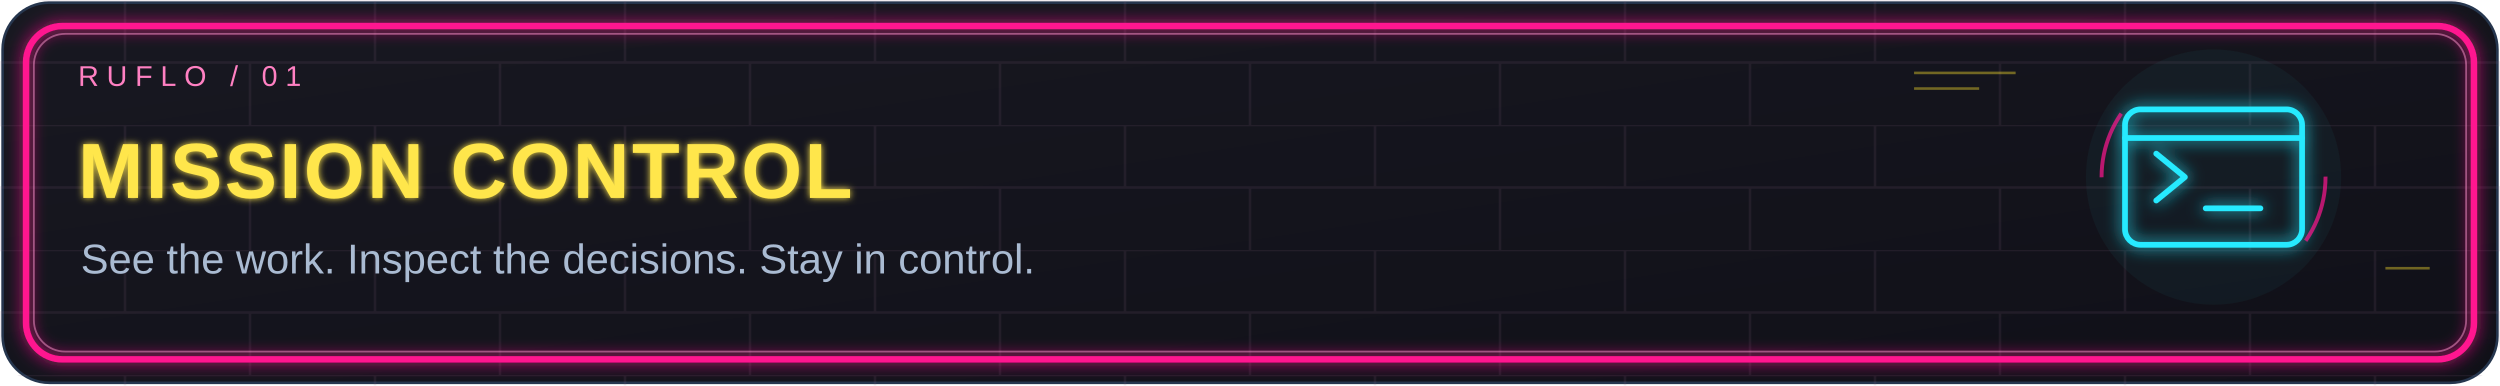
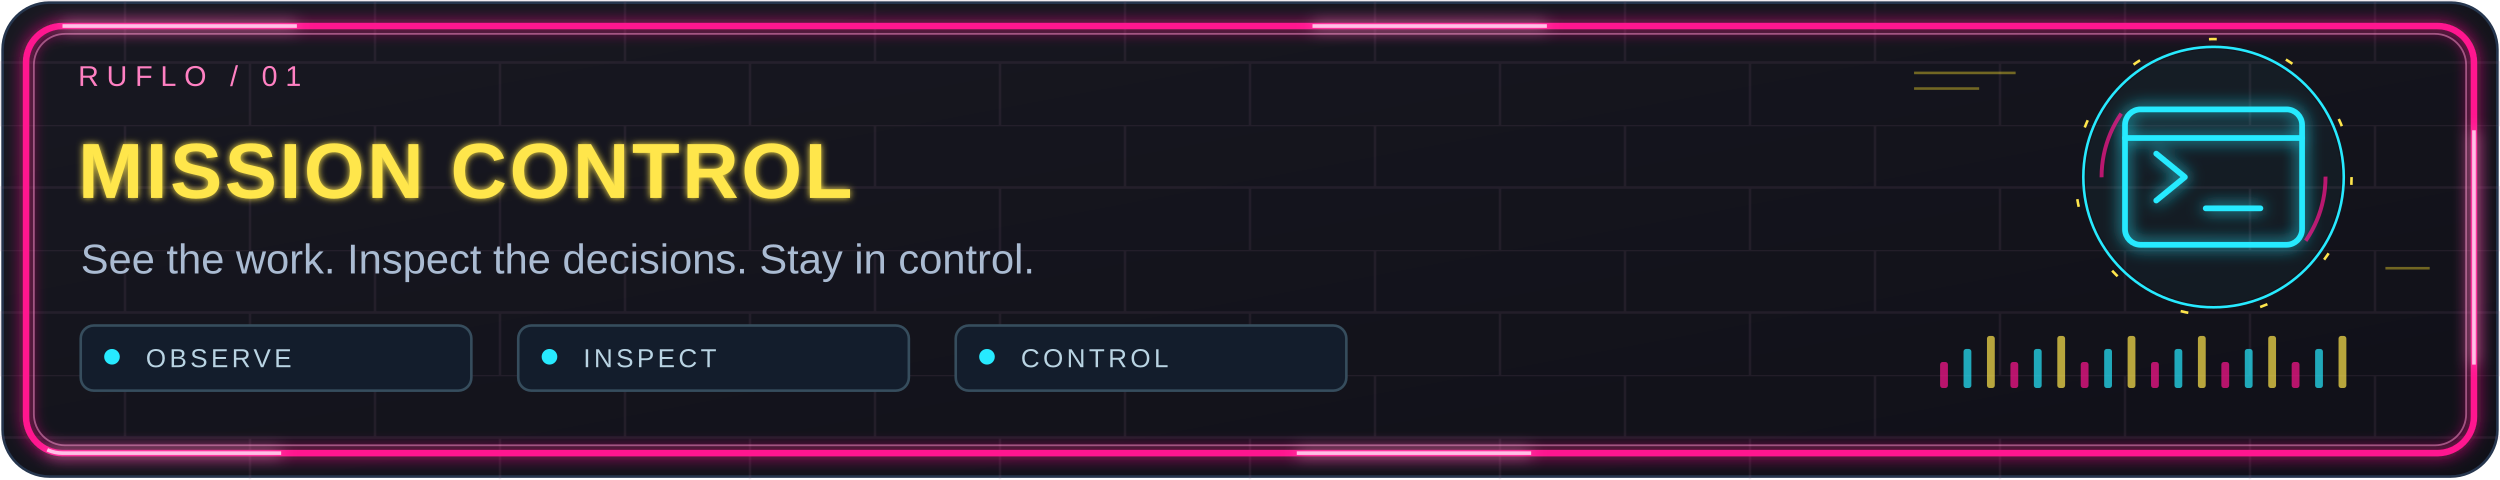
- <svg xmlns="http://www.w3.org/2000/svg" width="960" height="148" viewBox="0 0 960 148" role="img" aria-labelledby="title desc">
+ <svg xmlns="http://www.w3.org/2000/svg" width="960" height="184" viewBox="0 0 960 184" role="img" aria-labelledby="title desc">
  <defs>
    <linearGradient id="bg" x2="1" y2="1">
      <stop stop-color="#181821" />
      <stop offset="1" stop-color="#101018" />
    </linearGradient>
    <linearGradient id="neon">
      <stop stop-color="#27eaff" />
      <stop offset=".55" stop-color="#ffe32e" />
      <stop offset="1" stop-color="#ff168f" />
    </linearGradient>
    <filter id="glow" x="-60%" y="-100%" width="220%" height="300%">
      <feGaussianBlur stdDeviation="3" />
      <feMerge>
        <feMergeNode />
        <feMergeNode in="SourceGraphic" />
      </feMerge>
    </filter>
    <filter id="soft" x="-20%" y="-80%" width="140%" height="260%">
      <feGaussianBlur stdDeviation="1.5" />
      <feMerge>
        <feMergeNode />
        <feMergeNode in="SourceGraphic" />
      </feMerge>
    </filter>
    <pattern id="grid" width="96" height="48" patternUnits="userSpaceOnUse">
      <path d="M0 0H96M0 24H96M48 0V24M0 24V48M96 24V48" fill="none" stroke="#8d6683" stroke-opacity=".13" />
    </pattern>
  </defs>
-   <style>text{font-family:Arial,Helvetica,sans-serif}.mono{font-family:monospace}.flow{stroke-dasharray:12 40;animation:flow 5s linear infinite;filter:url(#glow)}.tube{filter:url(#glow);animation:flicker 13s linear infinite}.tube2{filter:url(#glow);animation:flicker 17s 3s linear infinite}.gold{fill:#ffe64c;filter:url(#soft)}@keyframes flicker{0%,43%,45%,47%,100%{opacity:1}44%,46%{opacity:.55}}.orbit{transform-box:fill-box;transform-origin:center;animation:spin 14s linear infinite}.pulse{animation:pulse 3s ease-in-out infinite}.rise{animation:rise 7s ease-in-out infinite}@keyframes flow{to{stroke-dashoffset:-208}}@keyframes spin{to{transform:rotate(360deg)}}@keyframes pulse{0%,100%{opacity:.45}50%{opacity:1}}@keyframes rise{0%,100%{transform:translateY(0)}50%{transform:translateY(-5px)}}@media(prefers-reduced-motion:reduce){*{animation:none!important}}</style>
-   <rect x="1" y="1" width="958" height="146" rx="18" fill="url(#bg)" stroke="#26364e" />
-   <rect width="960" height="148" rx="18" fill="url(#grid)" />
-   <rect x="10" y="10" width="940" height="128" rx="14" fill="none" stroke="#ff168f" stroke-width="2.5" class="tube" />
-   <rect x="13" y="13" width="934" height="122" rx="12" fill="none" stroke="#ff9ad0" stroke-opacity=".5" stroke-width=".7" />
-   <path d="M24 130H936" stroke="url(#neon)" stroke-opacity=".25" />
-   <path class="flow" d="M24 130H936" stroke="url(#neon)" />
+   <style>text{font-family:Arial,Helvetica,sans-serif}.mono{font-family:monospace}.flow{stroke-dasharray:12 40;animation:flow 5s linear infinite;filter:url(#glow)}.tube{filter:url(#glow);animation:flicker 13s linear infinite}.tube2{filter:url(#glow);animation:flicker 17s 3s linear infinite}.gold{fill:#ffe64c;filter:url(#soft)}@keyframes flicker{0%,43%,45%,47%,100%{opacity:1}44%,46%{opacity:.55}}.orbit{transform-box:fill-box;transform-origin:center;animation:spin 14s linear infinite}.pulse{animation:pulse 3s ease-in-out infinite}.rise{animation:rise 7s ease-in-out infinite}@keyframes flow{to{stroke-dashoffset:-208}}@keyframes spin{to{transform:rotate(360deg)}}@keyframes pulse{0%,100%{opacity:.45}50%{opacity:1}}@keyframes rise{0%,100%{transform:translateY(0)}50%{transform:translateY(-5px)}}@media(prefers-reduced-motion:reduce){*{animation:none!important}}.rim{stroke-dasharray:90 390;animation:rim 9s linear infinite;filter:url(#glow)}.sweep{animation:sweep 8s ease-in-out infinite;opacity:.18}.halo{transform-box:fill-box;transform-origin:center;animation:halo 4s ease-out infinite}.equalizer{transform-box:fill-box;transform-origin:bottom;animation:eq 1.6s ease-in-out infinite alternate}@keyframes rim{to{stroke-dashoffset:-960}}@keyframes sweep{0%,100%{transform:translateX(-200px);opacity:0}30%,70%{opacity:.18}85%{transform:translateX(1100px);opacity:0}}@keyframes halo{0%{transform:scale(.8);opacity:0}25%{opacity:.4}100%{transform:scale(1.25);opacity:0}}@keyframes eq{from{transform:scaleY(.3)}to{transform:scaleY(1)}}@media(prefers-reduced-motion:reduce){*{animation:none!important}.sweep,.halo{display:none}}</style>
+   <rect x="1" y="1" width="958" height="182" rx="18" fill="url(#bg)" stroke="#26364e" />
+   <rect width="960" height="184" rx="18" fill="url(#grid)" />
+   <rect x="10" y="10" width="940" height="164" rx="14" fill="none" stroke="#ff168f" stroke-width="2.5" class="tube" />
+   <rect x="13" y="13" width="934" height="158" rx="12" fill="none" stroke="#ff9ad0" stroke-opacity=".5" stroke-width=".7" />
+   <rect class="rim" x="10" y="10" width="940" height="164" rx="14" fill="none" stroke="#ffc0e5" stroke-width="1.4" />
+   <path d="M24 165H936" stroke="url(#neon)" stroke-opacity=".25" />
+   <path class="flow" d="M24 165H936" stroke="url(#neon)" />
  <text x="30" y="33" fill="#ff80c2" font-size="11" letter-spacing="3">RUFLO / 01</text>
  <text x="30" y="76" class="gold" font-size="30" font-weight="700" letter-spacing="1">MISSION CONTROL</text>
  <text x="31" y="105" fill="#aabbd2" font-size="16">See the work. Inspect the decisions. Stay in control.</text>
  <g transform="translate(850 68)">
    <circle class="pulse" r="49" fill="#36e5e9" fill-opacity=".045" />
    <g class="tube2" fill="none" stroke="#26eaff" stroke-width="2.2" stroke-linecap="round" stroke-linejoin="round">
      <rect x="-34" y="-26" width="68" height="52" rx="6" />
      <path d="M-22 -9L-11 0L-22 9M-3 12H18" />
      <path d="M-34 -15H34" />
    </g>
+     <circle class="halo" r="50" fill="none" stroke="#27eaff" stroke-width="1" />
+     <circle class="orbit" style="animation-direction:reverse;animation-duration:21s" r="53" fill="none" stroke="#ffe64c" stroke-width="1" stroke-dasharray="3 28" />
    <circle class="orbit" r="43" fill="none" stroke="#ff168f" stroke-width="1.5" stroke-dasharray="26 109" opacity=".7" />
  </g>
  <path d="M735 28H774M735 34H760M916 103H933" stroke="#ffe32e" opacity=".4" />
+   <g opacity=".7">
+     <rect class="equalizer" style="animation-delay:0.0s" x="745" y="139" width="3" height="10" rx="1" fill="#ff168f" />
+     <rect class="equalizer" style="animation-delay:0.17s" x="754" y="134" width="3" height="15" rx="1" fill="#27eaff" />
+     <rect class="equalizer" style="animation-delay:0.34s" x="763" y="129" width="3" height="20" rx="1" fill="#ffe64c" />
+     <rect class="equalizer" style="animation-delay:0.51s" x="772" y="139" width="3" height="10" rx="1" fill="#ff168f" />
+     <rect class="equalizer" style="animation-delay:0.68s" x="781" y="134" width="3" height="15" rx="1" fill="#27eaff" />
+     <rect class="equalizer" style="animation-delay:0.85s" x="790" y="129" width="3" height="20" rx="1" fill="#ffe64c" />
+     <rect class="equalizer" style="animation-delay:1.02s" x="799" y="139" width="3" height="10" rx="1" fill="#ff168f" />
+     <rect class="equalizer" style="animation-delay:1.19s" x="808" y="134" width="3" height="15" rx="1" fill="#27eaff" />
+     <rect class="equalizer" style="animation-delay:1.36s" x="817" y="129" width="3" height="20" rx="1" fill="#ffe64c" />
+     <rect class="equalizer" style="animation-delay:1.53s" x="826" y="139" width="3" height="10" rx="1" fill="#ff168f" />
+     <rect class="equalizer" style="animation-delay:1.7s" x="835" y="134" width="3" height="15" rx="1" fill="#27eaff" />
+     <rect class="equalizer" style="animation-delay:1.87s" x="844" y="129" width="3" height="20" rx="1" fill="#ffe64c" />
+     <rect class="equalizer" style="animation-delay:2.04s" x="853" y="139" width="3" height="10" rx="1" fill="#ff168f" />
+     <rect class="equalizer" style="animation-delay:2.21s" x="862" y="134" width="3" height="15" rx="1" fill="#27eaff" />
+     <rect class="equalizer" style="animation-delay:2.38s" x="871" y="129" width="3" height="20" rx="1" fill="#ffe64c" />
+     <rect class="equalizer" style="animation-delay:2.55s" x="880" y="139" width="3" height="10" rx="1" fill="#ff168f" />
+     <rect class="equalizer" style="animation-delay:2.72s" x="889" y="134" width="3" height="15" rx="1" fill="#27eaff" />
+     <rect class="equalizer" style="animation-delay:2.89s" x="898" y="129" width="3" height="20" rx="1" fill="#ffe64c" />
+   </g>
+   <rect x="31" y="125" width="150" height="25" rx="5" fill="#131d2c" stroke="#364d5d" />
+   <circle class="pulse" style="animation-delay:0s" cx="43" cy="137" r="3" fill="#27eaff" />
+   <text x="56" y="141" fill="#b9d4e3" font-size="10" letter-spacing="1.3">OBSERVE</text>
+   <rect x="199" y="125" width="150" height="25" rx="5" fill="#131d2c" stroke="#364d5d" />
+   <circle class="pulse" style="animation-delay:1s" cx="211" cy="137" r="3" fill="#27eaff" />
+   <text x="224" y="141" fill="#b9d4e3" font-size="10" letter-spacing="1.3">INSPECT</text>
+   <rect x="367" y="125" width="150" height="25" rx="5" fill="#131d2c" stroke="#364d5d" />
+   <circle class="pulse" style="animation-delay:2s" cx="379" cy="137" r="3" fill="#27eaff" />
+   <text x="392" y="141" fill="#b9d4e3" font-size="10" letter-spacing="1.3">CONTROL</text>
</svg>
